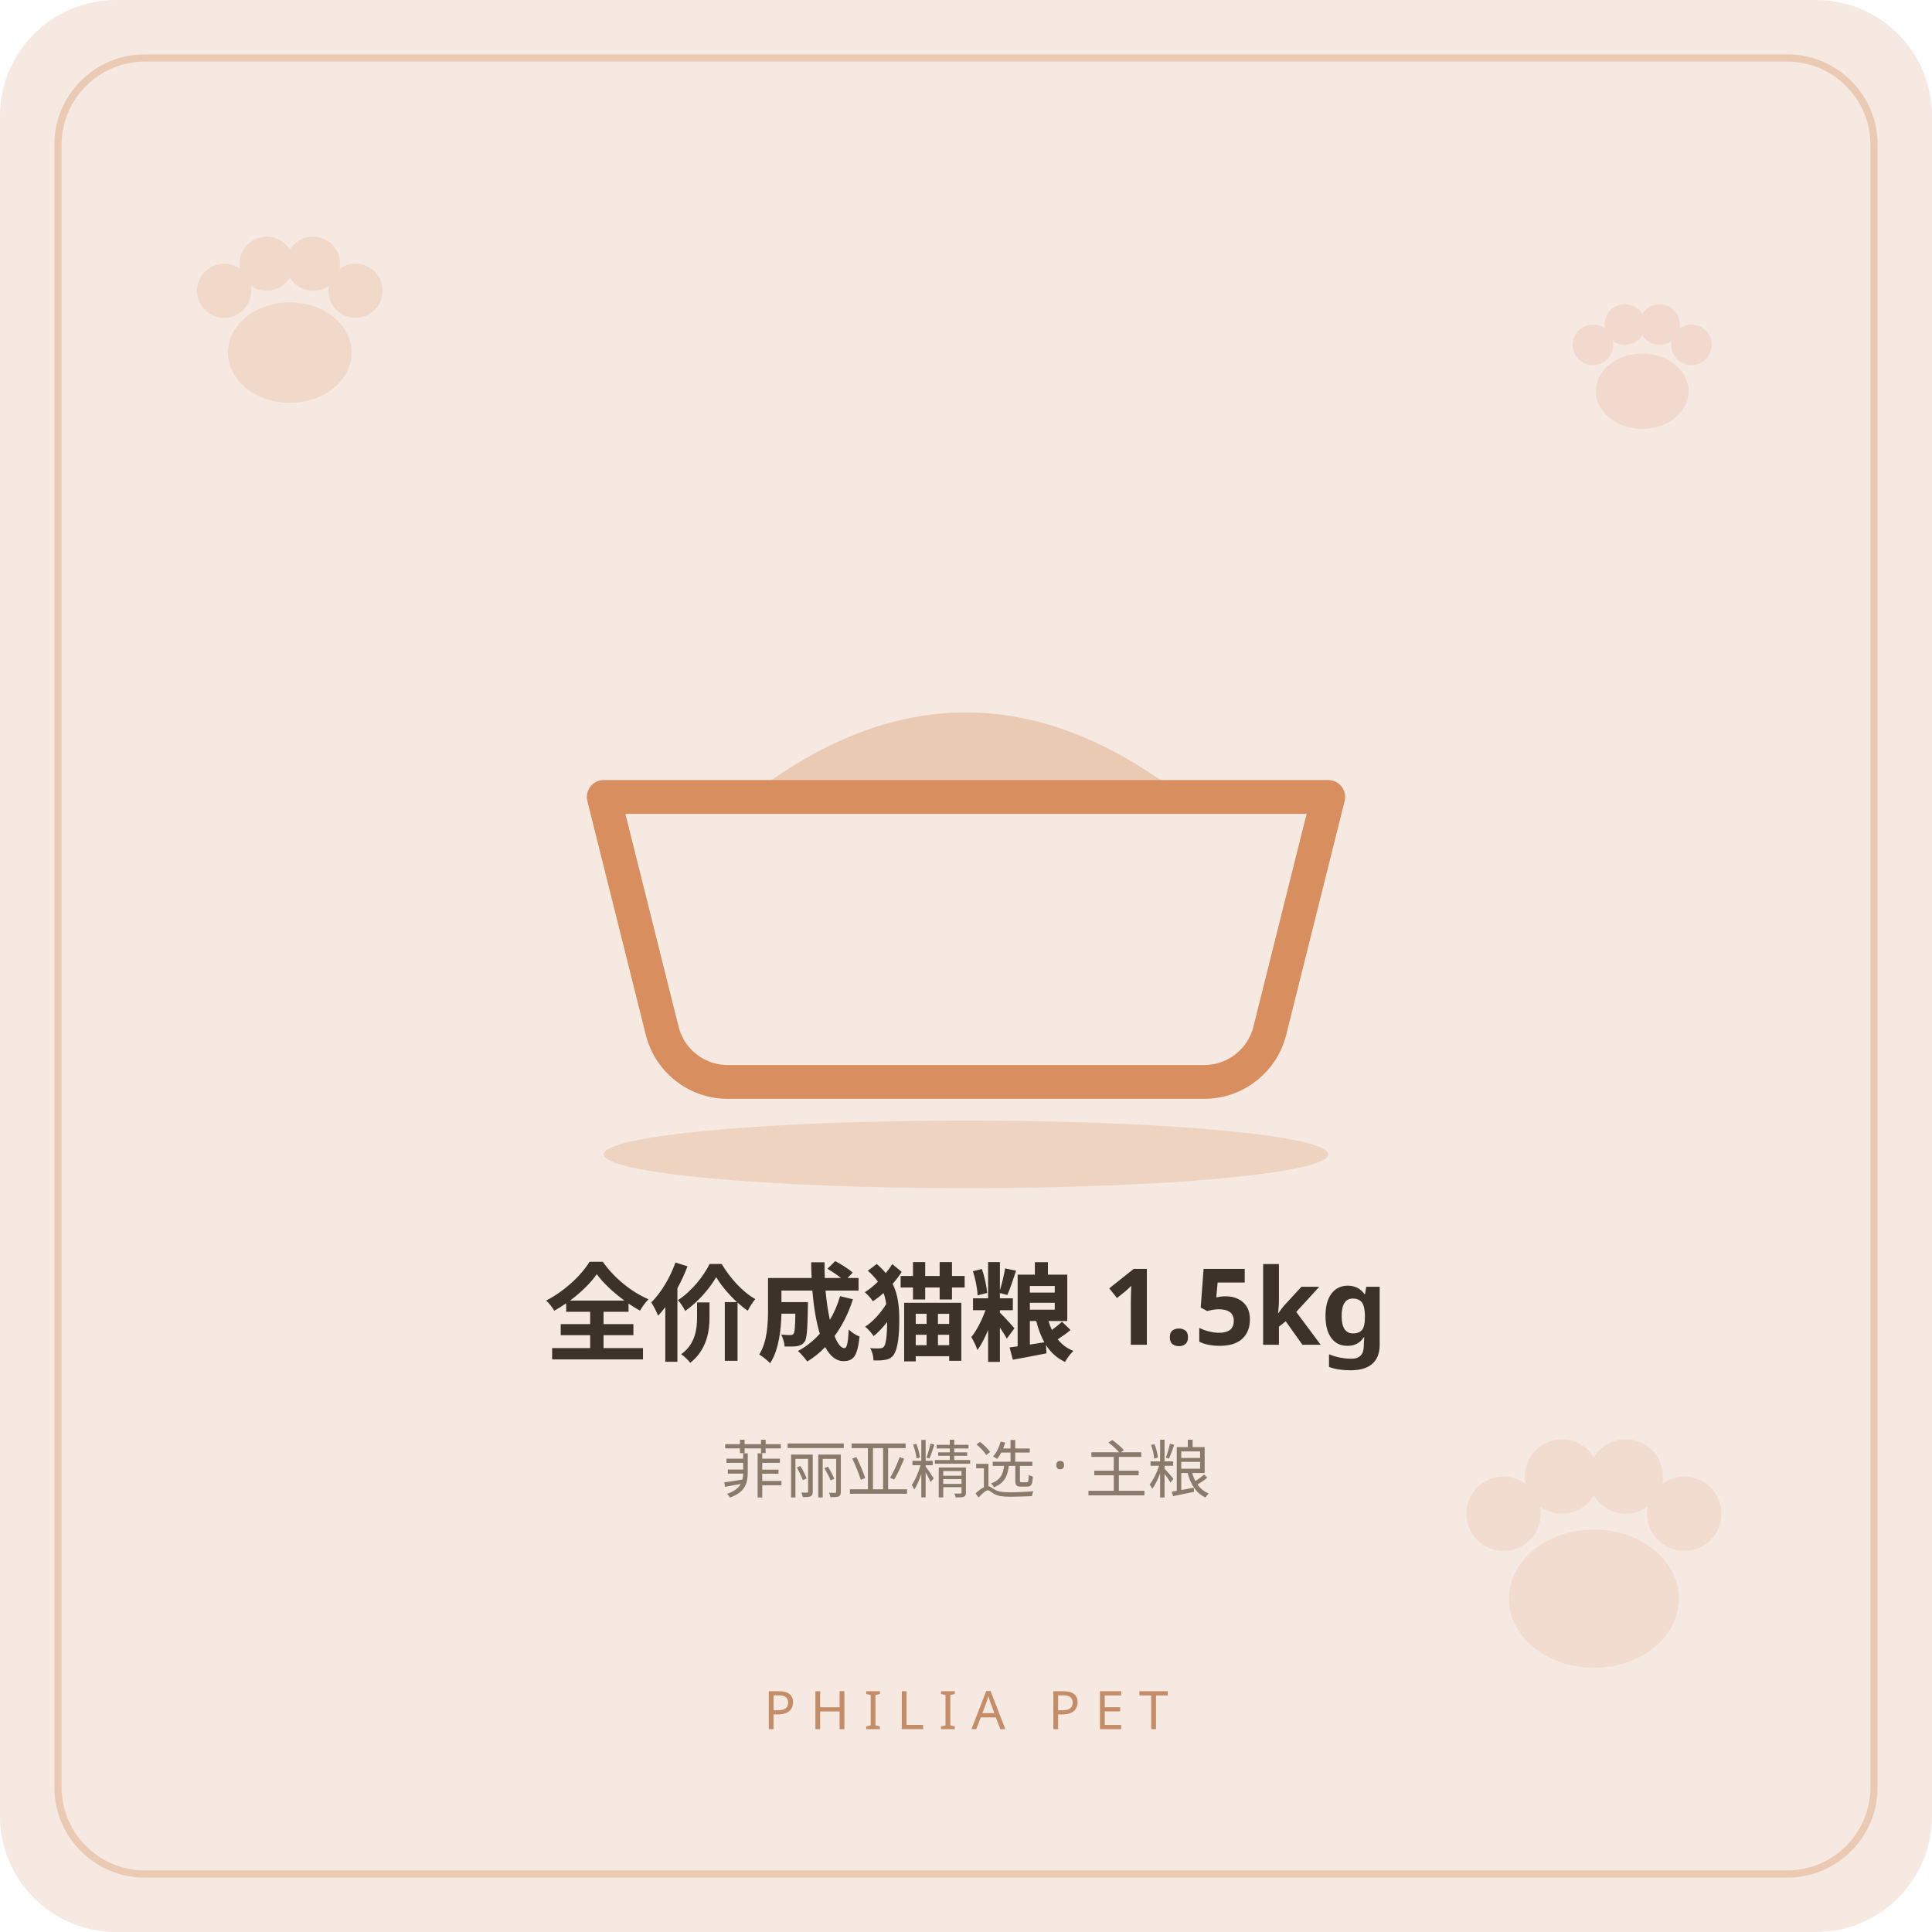
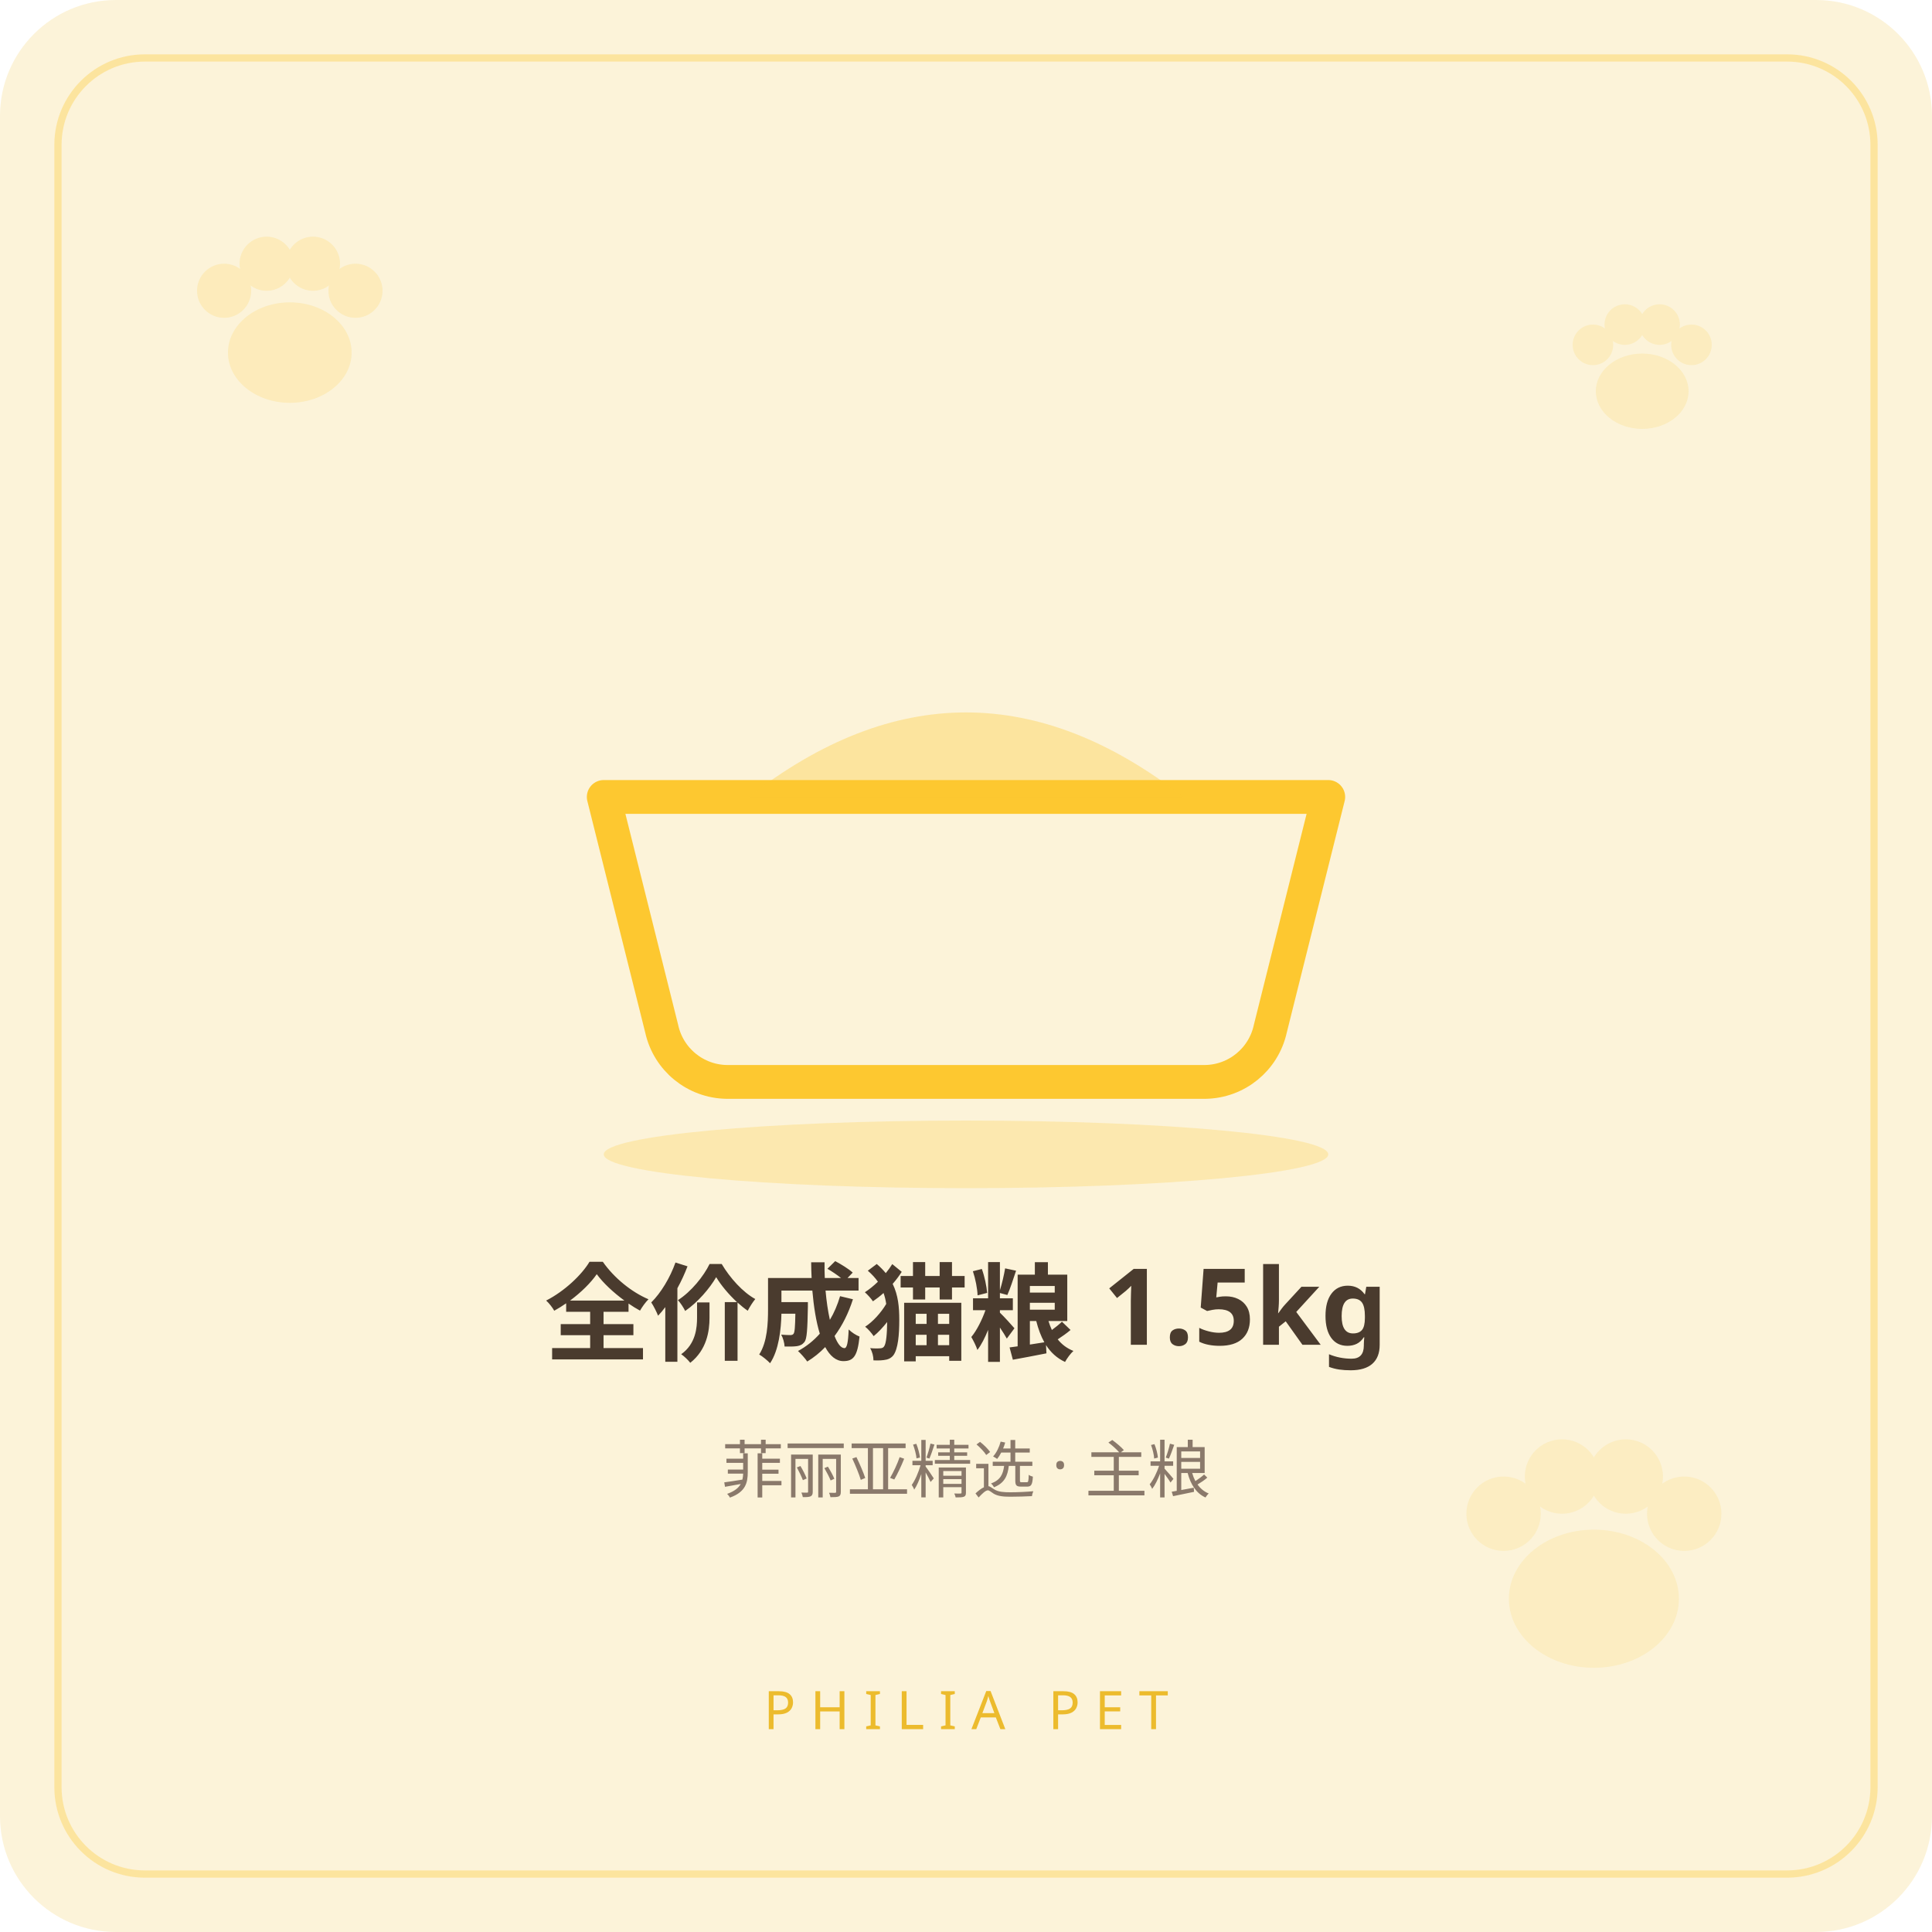
<svg xmlns="http://www.w3.org/2000/svg" width="800" height="800" viewBox="0 0 800 800">
-   <rect width="800" height="800" rx="48" fill="#F5E9E1" />
-   <rect x="24" y="24" width="752" height="752" rx="36" fill="none" stroke="#D98E5F" stroke-width="3" opacity="0.35" />
-   <g transform="translate(120 130) scale(1.6)" fill="#D98E5F" opacity="0.18">
+   <rect width="800" height="800" rx="48" fill="#FCF3D9" />
+   <rect x="24" y="24" width="752" height="752" rx="36" fill="none" stroke="#FDC830" stroke-width="3" opacity="0.35" />
+   <g transform="translate(120 130) scale(1.6)" fill="#FDC830" opacity="0.18">
    <ellipse cx="0" cy="10" rx="16" ry="13" />
    <circle cx="-17" cy="-6" r="7" />
    <circle cx="-6" cy="-13" r="7" />
    <circle cx="6" cy="-13" r="7" />
    <circle cx="17" cy="-6" r="7" />
  </g>
-   <g transform="translate(660 640) scale(2.2)" fill="#D98E5F" opacity="0.14">
+   <g transform="translate(660 640) scale(2.2)" fill="#FDC830" opacity="0.14">
    <ellipse cx="0" cy="10" rx="16" ry="13" />
    <circle cx="-17" cy="-6" r="7" />
    <circle cx="-6" cy="-13" r="7" />
    <circle cx="6" cy="-13" r="7" />
    <circle cx="17" cy="-6" r="7" />
  </g>
-   <g transform="translate(680 150) scale(1.2)" fill="#D98E5F" opacity="0.16">
+   <g transform="translate(680 150) scale(1.2)" fill="#FDC830" opacity="0.16">
    <ellipse cx="0" cy="10" rx="16" ry="13" />
    <circle cx="-17" cy="-6" r="7" />
    <circle cx="-6" cy="-13" r="7" />
    <circle cx="6" cy="-13" r="7" />
    <circle cx="17" cy="-6" r="7" />
  </g>
-   <path d="M250 330 h300 l-24 96 a28 28 0 0 1 -27 22 H301 a28 28 0 0 1 -27 -22 z" fill="none" stroke="#D98E5F" stroke-width="14" stroke-linejoin="round" />
-   <path d="M310 330 q90 -70 180 0" fill="#D98E5F" opacity="0.35" />
-   <ellipse cx="400" cy="478" rx="150" ry="14" fill="#D98E5F" opacity="0.25" />
-   <text x="400" y="560" text-anchor="middle" font-family="'PingFang SC','Microsoft YaHei',sans-serif" font-size="44" font-weight="600" fill="#3D3229">全价成猫粮 1.5kg</text>
-   <text x="400" y="618" text-anchor="middle" font-family="'PingFang SC','Microsoft YaHei',sans-serif" font-size="26" fill="#8A7A6B">菲丽亚精选 · 主粮</text>
-   <text x="400" y="716" text-anchor="middle" font-family="'PingFang SC','Microsoft YaHei',sans-serif" font-size="22" letter-spacing="6" fill="#B87448" opacity="0.8">PHILIA PET</text>
+   <path d="M250 330 h300 l-24 96 a28 28 0 0 1 -27 22 H301 a28 28 0 0 1 -27 -22 z" fill="none" stroke="#FDC830" stroke-width="14" stroke-linejoin="round" />
+   <path d="M310 330 q90 -70 180 0" fill="#FDC830" opacity="0.35" />
+   <ellipse cx="400" cy="478" rx="150" ry="14" fill="#FDC830" opacity="0.25" />
+   <text x="400" y="560" text-anchor="middle" font-family="'PingFang SC','Microsoft YaHei',sans-serif" font-size="44" font-weight="600" fill="#4A3B2E">全价成猫粮 1.5kg</text>
+   <text x="400" y="618" text-anchor="middle" font-family="'PingFang SC','Microsoft YaHei',sans-serif" font-size="26" fill="#8A796B">菲丽亚精选 · 主粮</text>
+   <text x="400" y="716" text-anchor="middle" font-family="'PingFang SC','Microsoft YaHei',sans-serif" font-size="22" letter-spacing="6" fill="#E8AD02" opacity="0.8">PHILIA PET</text>
</svg>
